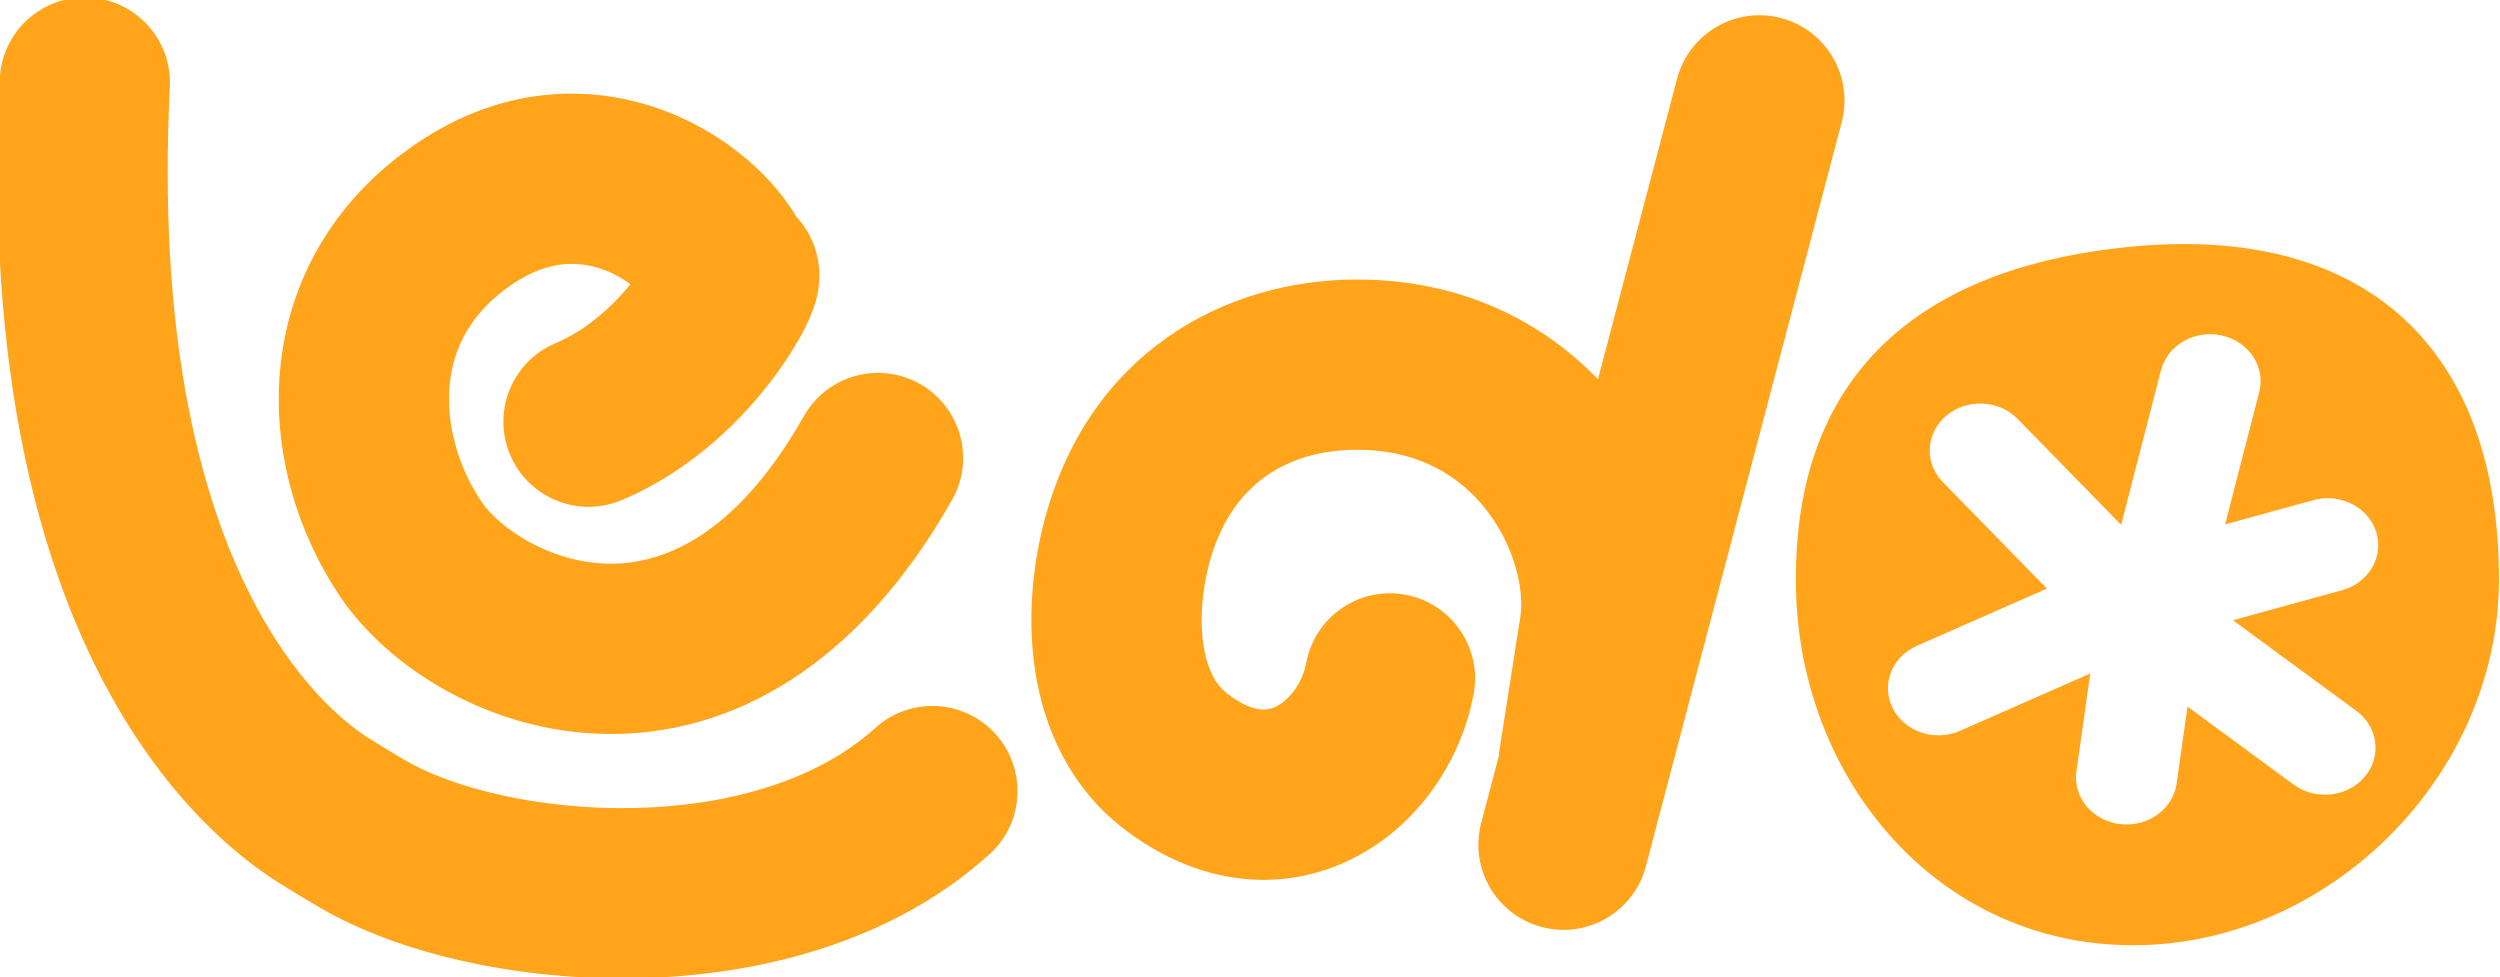
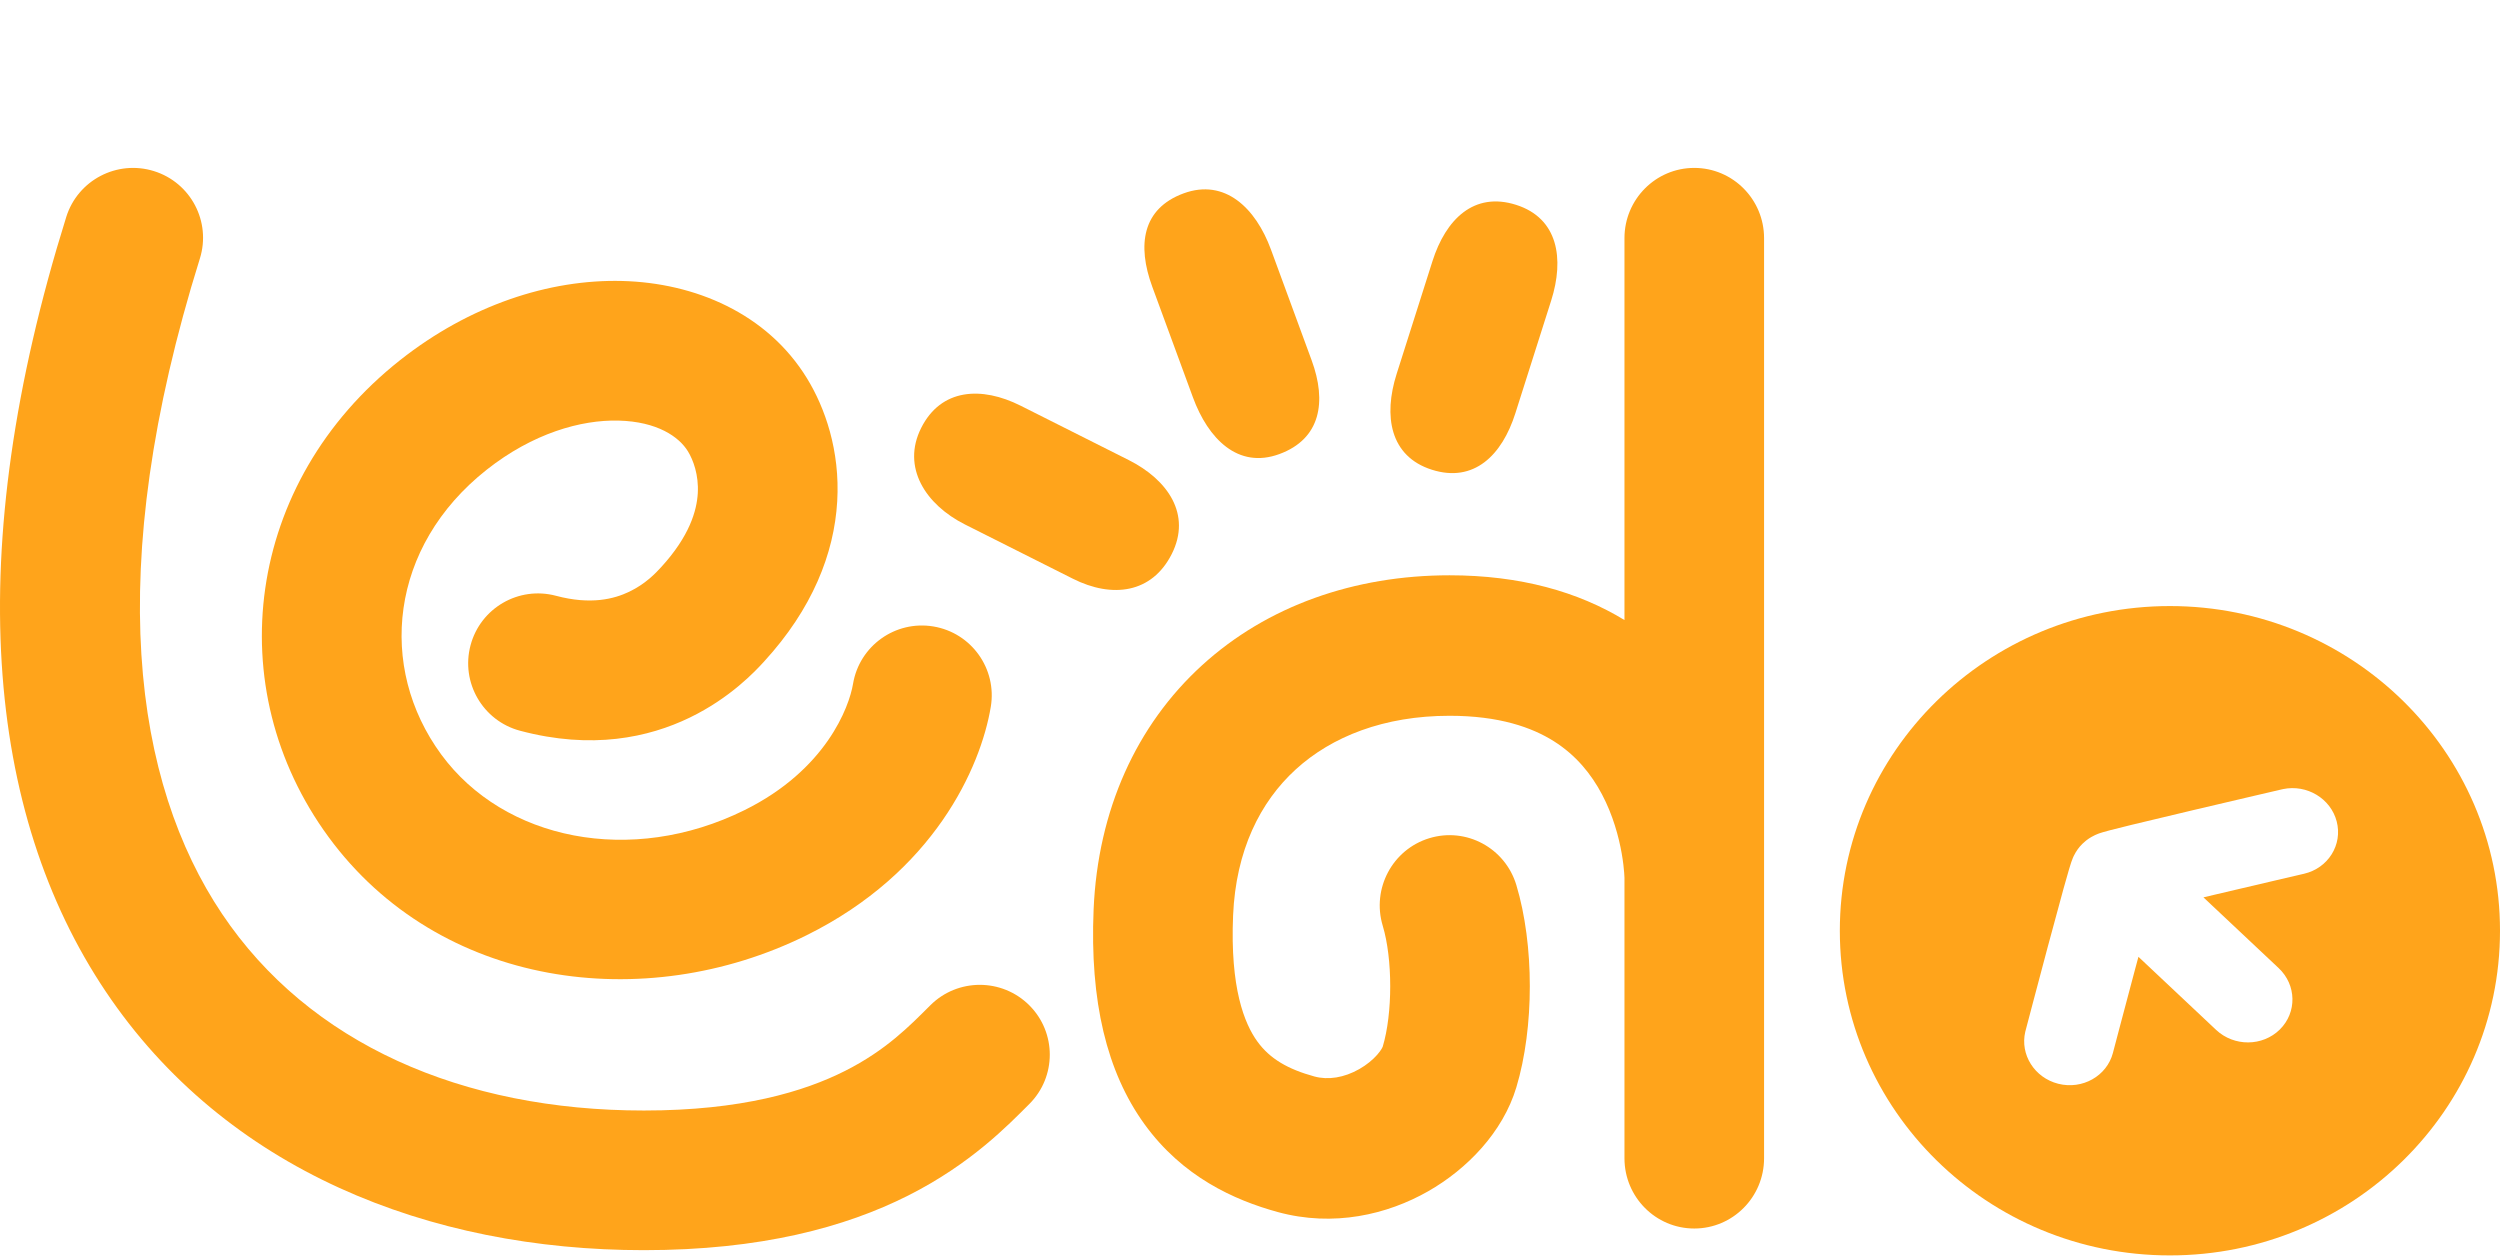
- <svg xmlns="http://www.w3.org/2000/svg" width="489" height="191" viewBox="0 0 489 191" fill="none">
-   <path d="M0.456 15.357C0.895 6.448 8.474 -0.419 17.383 0.02C26.292 0.459 33.158 8.037 32.72 16.946C28.002 112.741 64.417 140.069 71.735 144.733C74.027 146.194 76.397 147.606 79.003 149.141C88.121 154.51 105.235 158.956 124.096 158.55C142.878 158.145 160.227 153.008 171.528 142.77C178.138 136.78 188.356 137.284 194.346 143.894C200.332 150.503 199.83 160.716 193.222 166.705C174.083 184.047 148.003 190.343 124.792 190.844C101.66 191.342 78.211 186.161 62.611 176.974C59.997 175.434 57.191 173.771 54.374 171.976C36.249 160.424 -4.771 121.477 0.456 15.357ZM417.23 48.717C462.153 44.51 488.296 68.098 488.296 113.321C488.295 151.407 455.316 184.386 417.23 184.386C379.145 184.385 352.626 152.081 351.8 115.422C350.791 70.655 379.311 52.268 417.23 48.717ZM328.521 15.528C330.792 6.904 339.624 1.751 348.249 4.021C356.875 6.291 362.026 15.129 359.756 23.755L321.448 169.336C319.178 177.962 310.339 183.114 301.713 180.844C293.089 178.572 287.935 169.74 290.205 161.115L293.625 148.119C293.652 147.879 293.663 147.635 293.701 147.394L297.89 120.618C298.641 115.594 296.948 107.012 291.266 99.621C286.034 92.816 277.767 87.477 265.411 87.477C252.111 87.477 240.075 93.915 235.859 110.775C234.641 115.65 234.131 121.401 234.926 126.409C235.706 131.323 237.492 134.32 239.771 136.088C242.809 138.443 245.041 139.085 246.345 139.242C247.624 139.396 248.765 139.175 249.897 138.604C252.496 137.295 255.204 133.946 255.998 129.722C257.644 120.956 266.084 115.182 274.85 116.826C283.615 118.472 289.39 126.912 287.745 135.678C285.309 148.653 277.008 161.124 264.414 167.462C250.741 174.342 234.422 172.804 219.986 161.614C209.346 153.366 204.67 141.823 203.027 131.476C201.4 121.222 202.505 110.985 204.517 102.939C212.934 69.27 239.949 55.174 265.411 55.174C285.896 55.174 301.886 63.503 312.817 75.18L328.521 15.528ZM434.72 65.139C429.145 63.889 423.543 67.091 422.202 72.294L414.631 101.668L395.004 81.587C391.139 77.636 384.571 77.357 380.336 80.962C376.102 84.568 375.805 90.699 379.667 94.652L399.515 114.962L374.733 125.87C369.547 128.152 367.33 133.925 369.774 138.766C372.219 143.606 378.404 145.684 383.591 143.402L408.228 132.558L405.653 150.81C404.904 156.115 408.903 160.986 414.587 161.687C420.272 162.386 425.49 158.651 426.24 153.346L428.253 139.112L448.354 153.876C452.86 157.185 459.388 156.46 462.934 152.254C466.477 148.048 465.703 141.955 461.198 138.646L437.893 121.529L458.233 115.933C463.733 114.419 466.883 109.034 465.262 103.901C463.639 98.77 457.864 95.835 452.365 97.347L435.931 101.864L442.391 76.817C443.728 71.615 440.293 66.39 434.72 65.139ZM81.673 28.531C99.093 16.671 117.031 16.937 131.016 22.601C137.764 25.334 143.55 29.28 148.044 33.591C150.76 36.196 153.364 39.299 155.413 42.745C155.641 42.993 155.875 43.245 156.095 43.515C159.575 47.786 159.74 52.337 159.767 53.54C159.832 56.547 159.039 58.955 158.852 59.54C158.509 60.605 158.106 61.58 157.747 62.379C156.351 65.485 154.066 69.332 151.154 73.262C145.368 81.07 135.423 91.48 121.369 97.375C113.143 100.825 103.678 96.951 100.228 88.726C96.779 80.501 100.647 71.034 108.871 67.584C115.037 64.998 120.289 60.184 124.038 55.515C122.576 54.387 120.834 53.325 118.89 52.537C113.908 50.52 107.485 50.033 99.85 55.231C91.474 60.934 88.102 68.115 87.446 75.363C86.746 83.113 89.161 91.572 93.717 98.341C97.234 103.565 107.193 110.554 118.997 110.757C129.104 110.93 143.829 106.051 157.685 81.622C162.085 73.863 171.944 71.139 179.703 75.54C187.462 79.941 190.186 89.8 185.785 97.559C167.39 129.993 142.788 143.476 118.442 143.059C95.793 142.669 76.166 130.109 66.923 116.378C58.719 104.191 53.831 88.439 55.276 72.455C56.767 55.97 64.994 39.888 81.673 28.531Z" fill="#FFA41B" />
-   <path d="M0.456 15.357C0.895 6.448 8.474 -0.419 17.383 0.02C26.292 0.459 33.158 8.037 32.72 16.946C28.002 112.741 64.417 140.069 71.735 144.733C74.027 146.194 76.397 147.606 79.003 149.141C88.121 154.51 105.235 158.956 124.096 158.55C142.878 158.145 160.227 153.008 171.528 142.77C178.138 136.78 188.356 137.284 194.346 143.894C200.332 150.503 199.83 160.716 193.222 166.705C174.083 184.047 148.003 190.343 124.792 190.844C101.66 191.342 78.211 186.161 62.611 176.974C59.997 175.434 57.191 173.771 54.374 171.976C36.249 160.424 -4.771 121.477 0.456 15.357ZM417.23 48.717C462.153 44.51 488.296 68.098 488.296 113.321C488.295 151.407 455.316 184.386 417.23 184.386C379.145 184.385 352.626 152.081 351.8 115.422C350.791 70.655 379.311 52.268 417.23 48.717ZM328.521 15.528C330.792 6.904 339.624 1.751 348.249 4.021C356.875 6.291 362.026 15.129 359.756 23.755L321.448 169.336C319.178 177.962 310.339 183.114 301.713 180.844C293.089 178.572 287.935 169.74 290.205 161.115L293.625 148.119C293.652 147.879 293.663 147.635 293.701 147.394L297.89 120.618C298.641 115.594 296.948 107.012 291.266 99.621C286.034 92.816 277.767 87.477 265.411 87.477C252.111 87.477 240.075 93.915 235.859 110.775C234.641 115.65 234.131 121.401 234.926 126.409C235.706 131.323 237.492 134.32 239.771 136.088C242.809 138.443 245.041 139.085 246.345 139.242C247.624 139.396 248.765 139.175 249.897 138.604C252.496 137.295 255.204 133.946 255.998 129.722C257.644 120.956 266.084 115.182 274.85 116.826C283.615 118.472 289.39 126.912 287.745 135.678C285.309 148.653 277.008 161.124 264.414 167.462C250.741 174.342 234.422 172.804 219.986 161.614C209.346 153.366 204.67 141.823 203.027 131.476C201.4 121.222 202.505 110.985 204.517 102.939C212.934 69.27 239.949 55.174 265.411 55.174C285.896 55.174 301.886 63.503 312.817 75.18L328.521 15.528ZM434.72 65.139C429.145 63.889 423.543 67.091 422.202 72.294L414.631 101.668L395.004 81.587C391.139 77.636 384.571 77.357 380.336 80.962C376.102 84.568 375.805 90.699 379.667 94.652L399.515 114.962L374.733 125.87C369.547 128.152 367.33 133.925 369.774 138.766C372.219 143.606 378.404 145.684 383.591 143.402L408.228 132.558L405.653 150.81C404.904 156.115 408.903 160.986 414.587 161.687C420.272 162.386 425.49 158.651 426.24 153.346L428.253 139.112L448.354 153.876C452.86 157.185 459.388 156.46 462.934 152.254C466.477 148.048 465.703 141.955 461.198 138.646L437.893 121.529L458.233 115.933C463.733 114.419 466.883 109.034 465.262 103.901C463.639 98.77 457.864 95.835 452.365 97.347L435.931 101.864L442.391 76.817C443.728 71.615 440.293 66.39 434.72 65.139ZM81.673 28.531C99.093 16.671 117.031 16.937 131.016 22.601C137.764 25.334 143.55 29.28 148.044 33.591C150.76 36.196 153.364 39.299 155.413 42.745C155.641 42.993 155.875 43.245 156.095 43.515C159.575 47.786 159.74 52.337 159.767 53.54C159.832 56.547 159.039 58.955 158.852 59.54C158.509 60.605 158.106 61.58 157.747 62.379C156.351 65.485 154.066 69.332 151.154 73.262C145.368 81.07 135.423 91.48 121.369 97.375C113.143 100.825 103.678 96.951 100.228 88.726C96.779 80.501 100.647 71.034 108.871 67.584C115.037 64.998 120.289 60.184 124.038 55.515C122.576 54.387 120.834 53.325 118.89 52.537C113.908 50.52 107.485 50.033 99.85 55.231C91.474 60.934 88.102 68.115 87.446 75.363C86.746 83.113 89.161 91.572 93.717 98.341C97.234 103.565 107.193 110.554 118.997 110.757C129.104 110.93 143.829 106.051 157.685 81.622C162.085 73.863 171.944 71.139 179.703 75.54C187.462 79.941 190.186 89.8 185.785 97.559C167.39 129.993 142.788 143.476 118.442 143.059C95.793 142.669 76.166 130.109 66.923 116.378C58.719 104.191 53.831 88.439 55.276 72.455C56.767 55.97 64.994 39.888 81.673 28.531Z" stroke="#FFA41B" />
+ <svg xmlns="http://www.w3.org/2000/svg" width="231" height="116" viewBox="0 0 231 116" fill="none">
+   <path d="M129.05 34.548L132.358 24.138C133.592 20.254 136.198 17.692 140.083 18.926C143.967 20.16 144.561 23.893 143.327 27.778L140.019 38.187C138.785 42.072 136.191 44.637 132.306 43.403C128.422 42.169 127.816 38.432 129.05 34.548Z" fill="#FFA41B" />
+   <path d="M109.363 17.868C113.188 16.462 116.03 19.232 117.436 23.058L121.196 33.292C122.602 37.118 122.04 40.551 118.214 41.956C114.388 43.362 111.633 40.543 110.227 36.717L106.466 26.483C105.06 22.657 105.537 19.274 109.363 17.868Z" fill="#FFA41B" />
+   <path d="M104.285 42.505C107.926 44.336 110.104 47.542 108.273 51.184C106.442 54.825 102.775 55.305 99.134 53.474L89.165 48.462C85.524 46.63 83.287 43.182 85.117 39.54C86.948 35.899 90.675 35.661 94.316 37.492L104.285 42.505Z" fill="#FFA41B" />
+   <path d="M200.499 56C217.344 56 231 69.432 231 86C231 102.568 217.344 116 200.499 116C183.655 116 170 102.568 170 86C170 69.432 183.655 56 200.499 56ZM215.91 75.897C215.355 73.777 213.152 72.458 210.957 72.911L210.853 72.935H210.85C210.848 72.935 210.845 72.937 210.841 72.937C210.833 72.939 210.821 72.941 210.805 72.945C210.774 72.952 210.728 72.963 210.668 72.977C210.548 73.005 210.371 73.047 210.146 73.1C209.696 73.204 209.053 73.353 208.282 73.534C206.74 73.894 204.681 74.376 202.621 74.863C200.563 75.349 198.495 75.841 196.934 76.222C196.157 76.412 195.487 76.579 195.003 76.705C194.767 76.766 194.541 76.827 194.359 76.88C194.278 76.903 194.142 76.943 193.999 76.993C193.942 77.013 193.775 77.072 193.58 77.163C193.524 77.189 193.407 77.246 193.258 77.331C193.251 77.335 193.243 77.339 193.235 77.344C193.183 77.374 193.128 77.407 193.07 77.445C193.064 77.449 193.057 77.454 193.05 77.458C193.037 77.467 193.023 77.475 193.01 77.484C193.004 77.488 192.998 77.493 192.992 77.497C192.981 77.504 192.971 77.511 192.961 77.518C192.932 77.539 192.899 77.563 192.862 77.589C192.833 77.611 192.804 77.632 192.776 77.653C192.758 77.667 192.74 77.682 192.72 77.698C192.587 77.805 192.485 77.899 192.415 77.968C192.06 78.318 191.858 78.652 191.799 78.75C191.647 79.002 191.555 79.219 191.531 79.277C191.461 79.441 191.409 79.594 191.383 79.671C191.321 79.853 191.253 80.074 191.188 80.294C191.052 80.751 190.873 81.382 190.67 82.111C190.263 83.578 189.737 85.528 189.218 87.467C188.699 89.408 188.185 91.35 187.801 92.806C187.609 93.533 187.449 94.14 187.337 94.565C187.281 94.778 187.237 94.945 187.207 95.059C187.192 95.116 187.181 95.161 187.173 95.19C187.169 95.205 187.166 95.216 187.164 95.224L187.16 95.235L187.135 95.335C186.641 97.444 187.985 99.581 190.179 100.139C192.409 100.706 194.673 99.429 195.235 97.288L195.237 97.277C195.239 97.269 195.243 97.258 195.246 97.244C195.254 97.215 195.264 97.171 195.279 97.115C195.309 97.001 195.353 96.835 195.409 96.624C195.52 96.201 195.68 95.596 195.871 94.871C196.255 93.419 196.766 91.486 197.283 89.554C197.385 89.171 197.489 88.788 197.591 88.409L204.769 95.162C206.423 96.718 209.06 96.703 210.656 95.127C212.252 93.55 212.204 91.01 210.549 89.453L203.598 82.916C203.961 82.83 204.327 82.743 204.694 82.656C206.744 82.172 208.795 81.691 210.334 81.332C211.102 81.152 211.743 81.004 212.191 80.899C212.415 80.847 212.591 80.805 212.711 80.777C212.771 80.763 212.817 80.753 212.848 80.746C212.863 80.742 212.876 80.739 212.883 80.737C212.887 80.736 212.89 80.736 212.892 80.736L212.895 80.735C215.124 80.217 216.474 78.051 215.91 75.897Z" fill="#FFA41B" />
+   <path d="M30.356 77.335C20.248 63.546 22.666 44.572 36.972 33.274C43.38 28.213 50.724 25.791 57.488 25.962C64.173 26.132 70.878 28.933 74.573 34.969C76.221 37.661 77.631 41.623 77.359 46.326C77.08 51.15 75.058 56.265 70.6 61.128L70.585 61.145C68.996 62.879 61.37 71.072 48.05 67.52C44.606 66.602 42.56 63.065 43.478 59.622C44.396 56.179 47.931 54.133 51.374 55.051C54.598 55.911 56.75 55.342 58.141 54.676C59.664 53.946 60.604 52.934 61.071 52.425L61.087 52.409L61.088 52.408C63.727 49.528 64.383 47.167 64.475 45.581C64.573 43.875 64.048 42.492 63.567 41.706C62.745 40.362 60.731 38.954 57.161 38.863C53.67 38.775 49.224 40.043 44.971 43.402C35.984 50.5 34.863 61.655 40.764 69.706C46.563 77.617 58.312 80.04 68.79 74.858C76.33 71.129 78.465 65.322 78.82 63.189C79.406 59.674 82.731 57.299 86.246 57.885C89.761 58.471 92.135 61.795 91.549 65.31C90.615 70.92 86.296 80.598 74.511 86.427C59.552 93.824 40.565 91.262 30.356 77.335Z" fill="#FFA41B" />
+   <path d="M6.122 20.048C7.185 16.647 10.812 14.749 14.221 15.809C17.63 16.87 19.531 20.488 18.468 23.889C9.423 52.829 12.424 72.366 20.51 84.43C28.566 96.447 42.72 102.612 59.497 102.612C68.538 102.612 74.306 100.857 78.082 98.952C81.869 97.041 84.038 94.809 85.962 92.889C88.487 90.37 92.581 90.37 95.107 92.889C97.631 95.409 97.631 99.493 95.107 102.012C93.151 103.963 89.72 107.539 83.919 110.466C78.106 113.399 70.294 115.515 59.497 115.515C39.662 115.515 20.84 108.132 9.76 91.602C-1.289 75.118 -3.584 51.106 6.122 20.048Z" fill="#FFA41B" />
+   <path d="M150.101 107.025V81.126C150.101 81.122 150.101 81.101 150.099 81.065C150.097 80.989 150.091 80.846 150.075 80.647C150.045 80.244 149.98 79.623 149.846 78.859C149.572 77.303 149.036 75.318 148.027 73.405C147.035 71.525 145.627 69.785 143.582 68.493C141.558 67.214 138.539 66.138 133.939 66.138C127.891 66.138 123.056 68.055 119.728 71.093C116.438 74.096 114.194 78.576 113.938 84.587C113.654 91.285 114.98 94.573 116.177 96.23C117.338 97.837 119.016 98.798 121.446 99.465C122.711 99.812 124.188 99.587 125.601 98.782C126.292 98.388 126.857 97.912 127.253 97.461C127.65 97.01 127.759 96.723 127.765 96.708C128.686 93.646 128.686 88.603 127.765 85.541C126.733 82.11 128.66 78.488 132.069 77.45C135.479 76.411 139.079 78.35 140.111 81.781C141.77 87.295 141.77 94.954 140.111 100.468C138.861 104.623 135.554 108.027 131.956 110.077C128.209 112.212 123.236 113.412 118.051 111.989C114.032 110.886 109.26 108.729 105.745 103.865C102.266 99.051 100.69 92.516 101.05 84.032C101.44 74.862 105.001 67.01 111.062 61.478C117.086 55.98 125.152 53.157 133.939 53.157C140.471 53.158 145.82 54.681 150.101 57.292V22.005C150.101 18.421 152.988 15.515 156.55 15.515C160.112 15.515 163 18.421 163 22.005V107.025C163 110.609 160.112 113.515 156.55 113.515C152.988 113.515 150.101 110.609 150.101 107.025Z" fill="#FFA41B" />
</svg>
